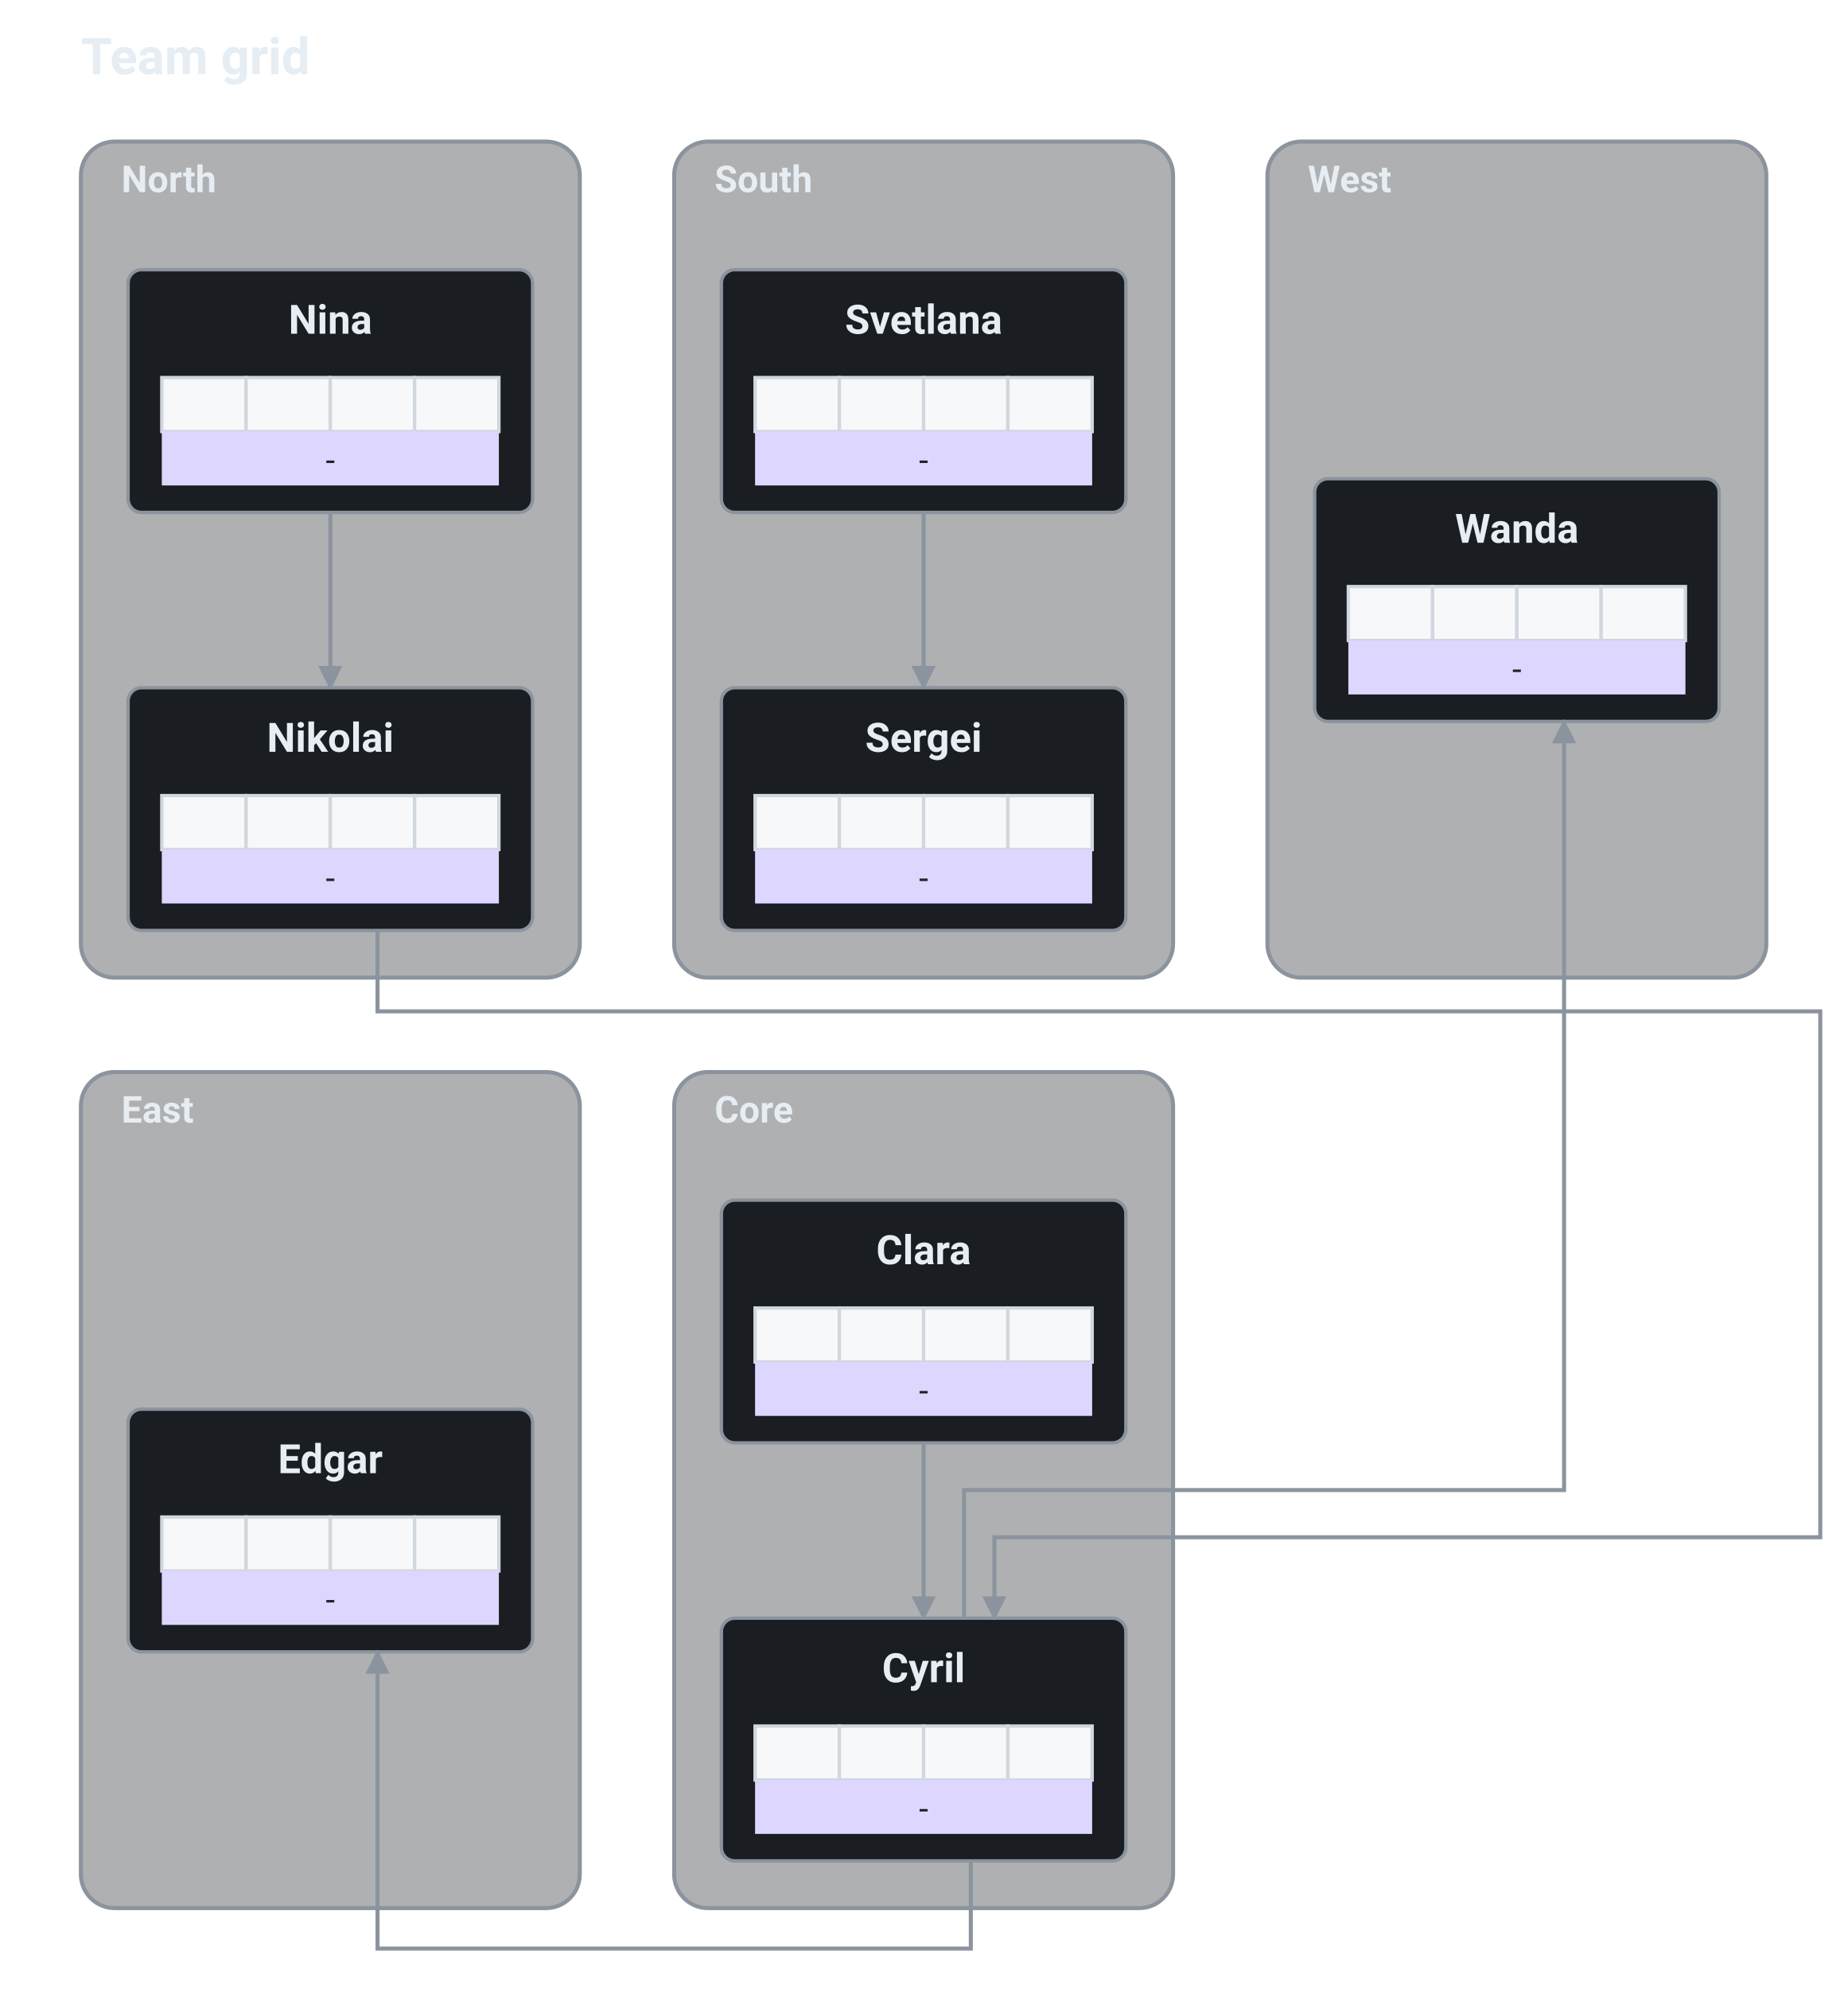
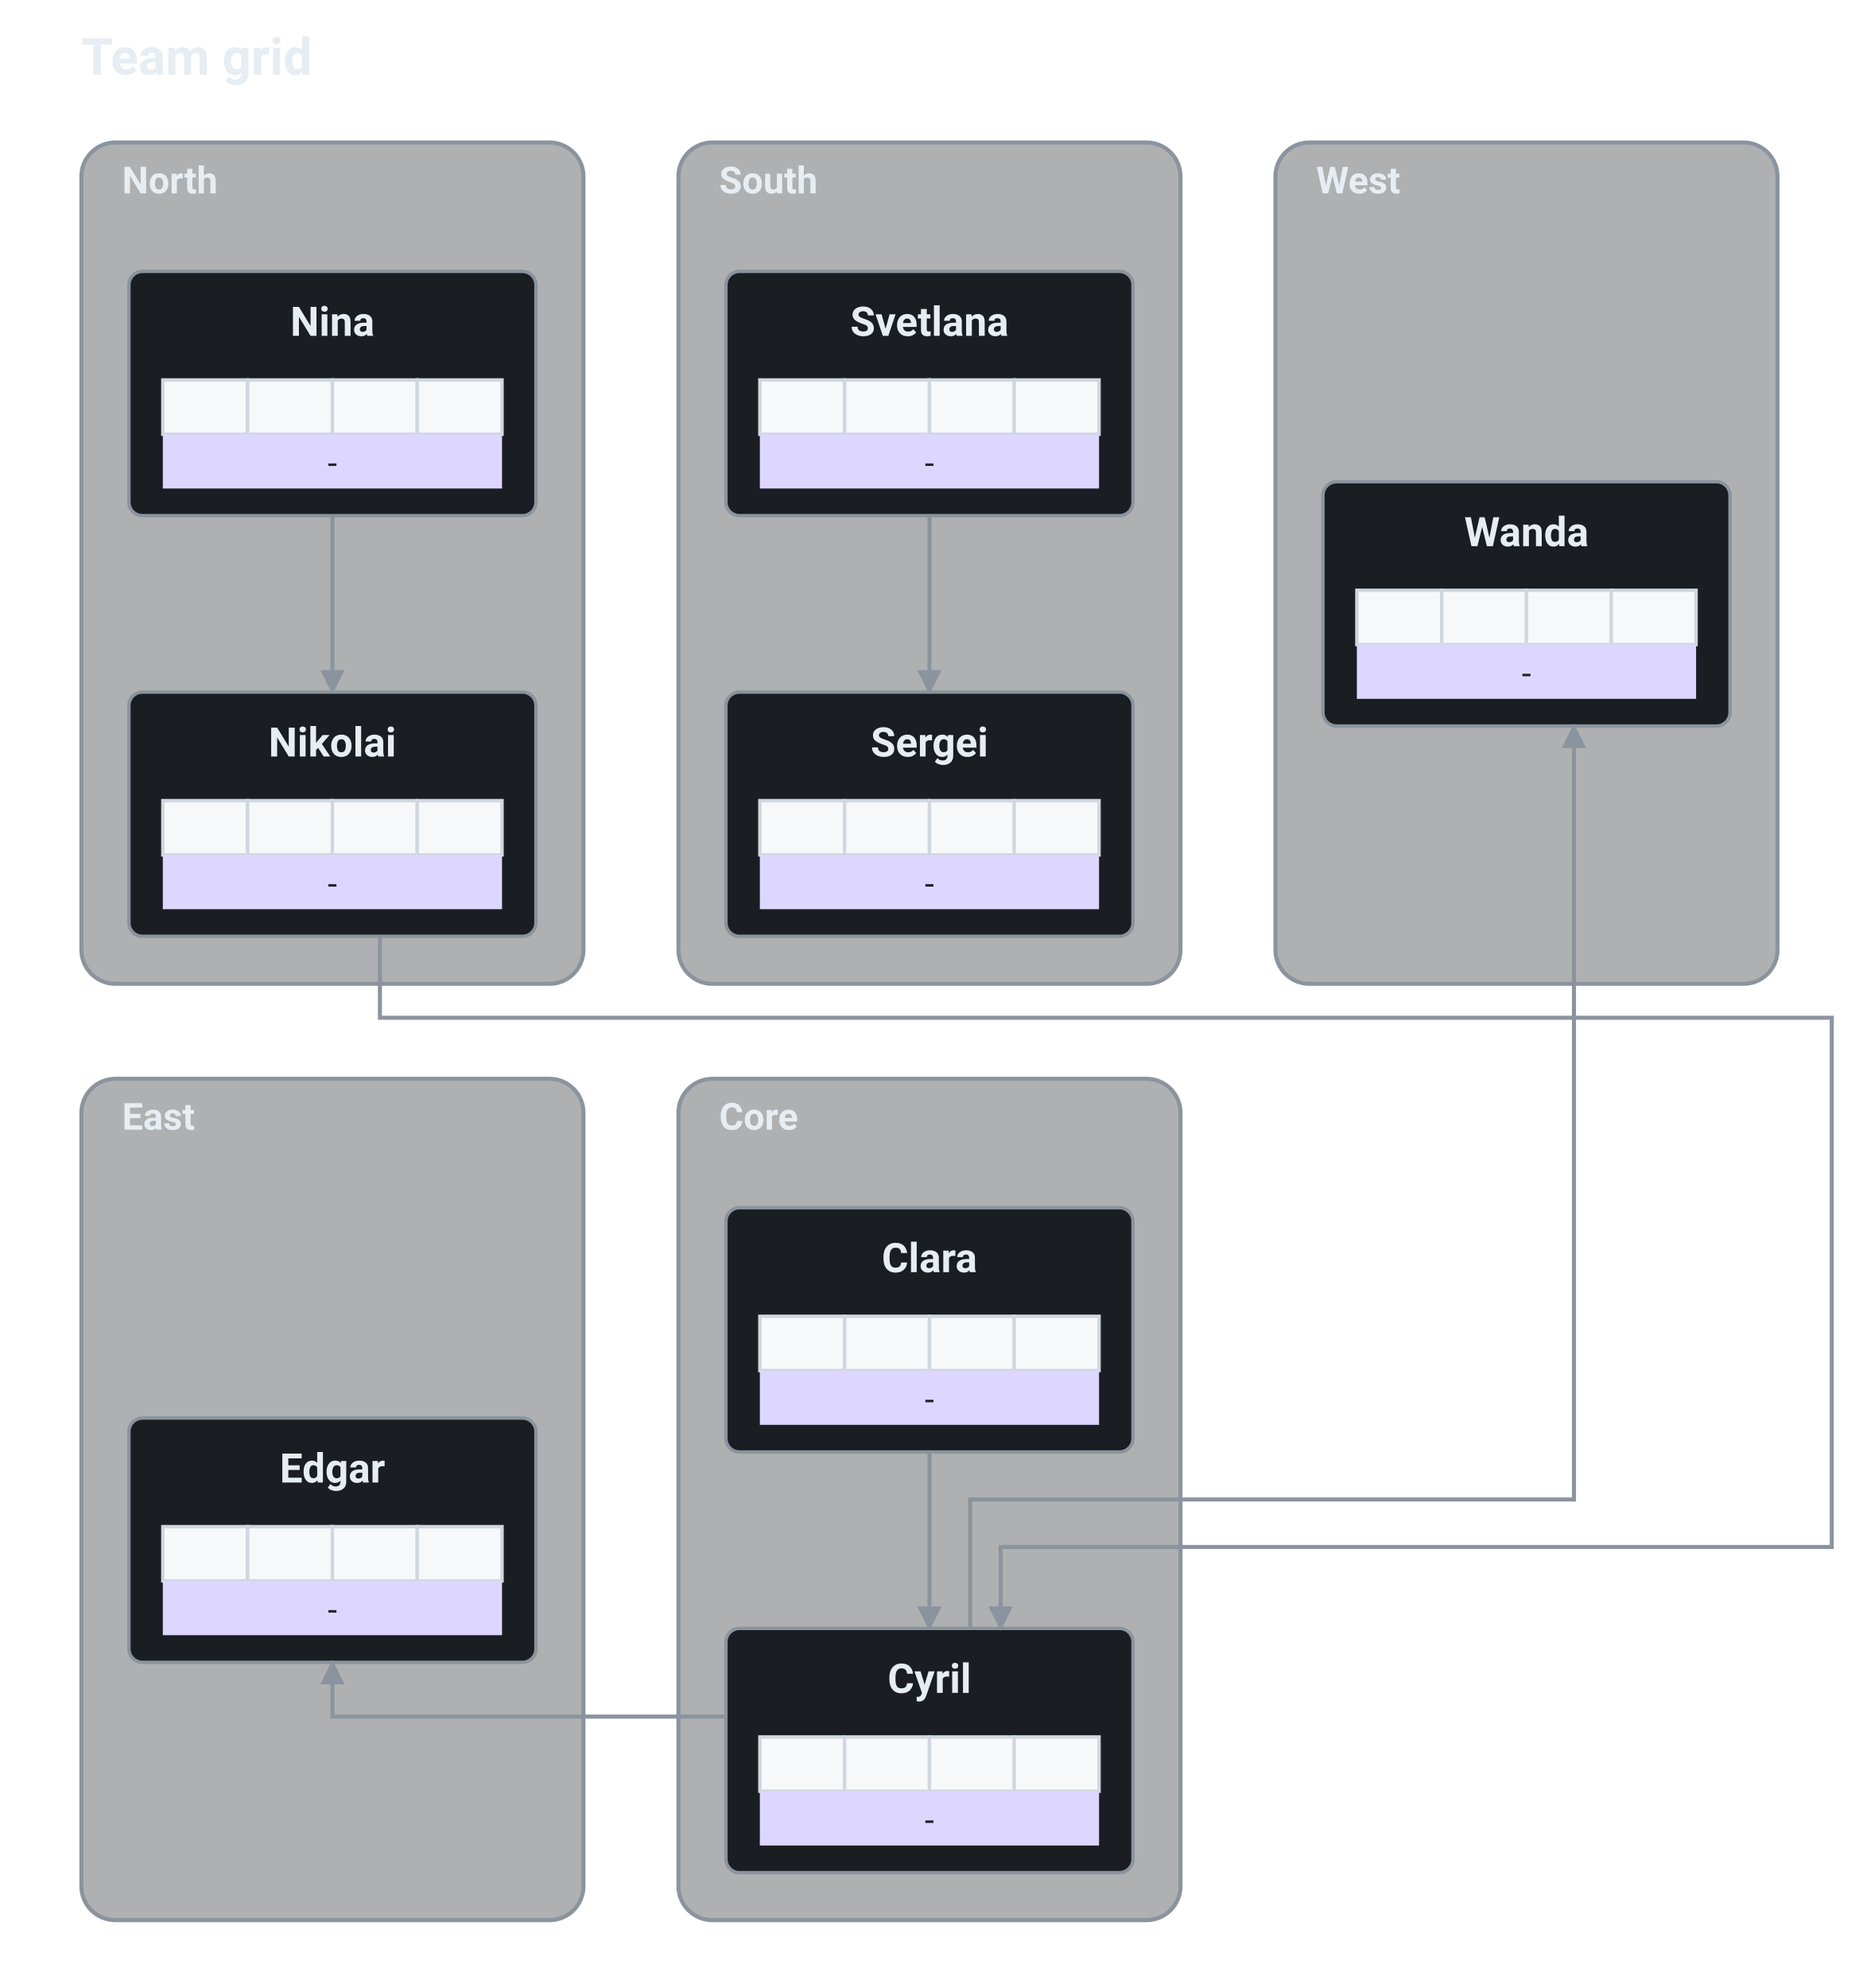
- <svg xmlns="http://www.w3.org/2000/svg" viewBox="0 0 548 590" width="548" height="590" role="img" font-family="system-ui, -apple-system, &quot;Segoe UI&quot;, Roboto, sans-serif">
+ <svg xmlns="http://www.w3.org/2000/svg" viewBox="0 0 548 586" width="548" height="586" role="img" font-family="system-ui, -apple-system, &quot;Segoe UI&quot;, Roboto, sans-serif">
  <text x="24" y="22" fill="#e6edf3" font-size="15" text-anchor="start" font-weight="700">Team grid</text>
  <defs>
    <marker id="ext-pm-report" viewBox="0 0 10 10" refX="9" refY="5" markerWidth="6" markerHeight="6" orient="auto-start-reverse">
      <path d="M 0 0 L 10 5 L 0 10 z" fill="#8b949e" />
    </marker>
  </defs>
  <rect x="24" y="42" width="148" height="248" rx="10" ry="10" fill="#1a1d21" fill-opacity="0.35" stroke="#8b949e" stroke-width="1.2" data-team="powermap" data-team-id="north" />
  <text x="36" y="57" fill="#e6edf3" font-size="11" text-anchor="start" font-weight="600" data-team-label="1">North</text>
  <rect x="200" y="42" width="148" height="248" rx="10" ry="10" fill="#1a1d21" fill-opacity="0.35" stroke="#8b949e" stroke-width="1.2" data-team="powermap" data-team-id="south" />
  <text x="212" y="57" fill="#e6edf3" font-size="11" text-anchor="start" font-weight="600" data-team-label="1">South</text>
  <rect x="376" y="42" width="148" height="248" rx="10" ry="10" fill="#1a1d21" fill-opacity="0.35" stroke="#8b949e" stroke-width="1.2" data-team="powermap" data-team-id="west" />
  <text x="388" y="57" fill="#e6edf3" font-size="11" text-anchor="start" font-weight="600" data-team-label="1">West</text>
  <rect x="24" y="318" width="148" height="248" rx="10" ry="10" fill="#1a1d21" fill-opacity="0.35" stroke="#8b949e" stroke-width="1.2" data-team="powermap" data-team-id="east" />
  <text x="36" y="333" fill="#e6edf3" font-size="11" text-anchor="start" font-weight="600" data-team-label="1">East</text>
  <rect x="200" y="318" width="148" height="248" rx="10" ry="10" fill="#1a1d21" fill-opacity="0.35" stroke="#8b949e" stroke-width="1.2" data-team="powermap" data-team-id="core" />
  <text x="212" y="333" fill="#e6edf3" font-size="11" text-anchor="start" font-weight="600" data-team-label="1">Core</text>
  <path d="M 98 152 L 98 178 L 98 178 L 98 204" fill="none" stroke="#8b949e" stroke-width="1.2" marker-end="url(#ext-pm-report)" />
  <path d="M 274 152 L 274 178 L 274 178 L 274 204" fill="none" stroke="#8b949e" stroke-width="1.2" marker-end="url(#ext-pm-report)" />
  <path d="M 274 428 L 274 454 L 274 454 L 274 480" fill="none" stroke="#8b949e" stroke-width="1.2" marker-end="url(#ext-pm-report)" />
  <rect x="38" y="80" width="120" height="72" fill="#1a1d21" stroke="#8b949e" stroke-width="1" rx="4" />
  <text x="98" y="99" fill="#e6edf3" font-size="12" text-anchor="middle" font-weight="700">Nina</text>
  <rect x="48" y="112" width="25" height="16" fill="#f6f8fa" stroke="#d0d7de" />
  <rect x="73" y="112" width="25" height="16" fill="#f6f8fa" stroke="#d0d7de" />
  <rect x="98" y="112" width="25" height="16" fill="#f6f8fa" stroke="#d0d7de" />
  <rect x="123" y="112" width="25" height="16" fill="#f6f8fa" stroke="#d0d7de" />
  <rect x="48" y="128" width="100" height="16" fill="#ddd6fe" />
  <text x="98" y="140" fill="#1f2328" font-size="10" text-anchor="middle">-</text>
  <rect x="38" y="204" width="120" height="72" fill="#1a1d21" stroke="#8b949e" stroke-width="1" rx="4" />
  <text x="98" y="223" fill="#e6edf3" font-size="12" text-anchor="middle" font-weight="700">Nikolai</text>
  <rect x="48" y="236" width="25" height="16" fill="#f6f8fa" stroke="#d0d7de" />
  <rect x="73" y="236" width="25" height="16" fill="#f6f8fa" stroke="#d0d7de" />
  <rect x="98" y="236" width="25" height="16" fill="#f6f8fa" stroke="#d0d7de" />
  <rect x="123" y="236" width="25" height="16" fill="#f6f8fa" stroke="#d0d7de" />
  <rect x="48" y="252" width="100" height="16" fill="#ddd6fe" />
  <text x="98" y="264" fill="#1f2328" font-size="10" text-anchor="middle">-</text>
  <rect x="214" y="80" width="120" height="72" fill="#1a1d21" stroke="#8b949e" stroke-width="1" rx="4" />
  <text x="274" y="99" fill="#e6edf3" font-size="12" text-anchor="middle" font-weight="700">Svetlana</text>
  <rect x="224" y="112" width="25" height="16" fill="#f6f8fa" stroke="#d0d7de" />
  <rect x="249" y="112" width="25" height="16" fill="#f6f8fa" stroke="#d0d7de" />
  <rect x="274" y="112" width="25" height="16" fill="#f6f8fa" stroke="#d0d7de" />
  <rect x="299" y="112" width="25" height="16" fill="#f6f8fa" stroke="#d0d7de" />
  <rect x="224" y="128" width="100" height="16" fill="#ddd6fe" />
  <text x="274" y="140" fill="#1f2328" font-size="10" text-anchor="middle">-</text>
  <rect x="214" y="204" width="120" height="72" fill="#1a1d21" stroke="#8b949e" stroke-width="1" rx="4" />
  <text x="274" y="223" fill="#e6edf3" font-size="12" text-anchor="middle" font-weight="700">Sergei</text>
  <rect x="224" y="236" width="25" height="16" fill="#f6f8fa" stroke="#d0d7de" />
  <rect x="249" y="236" width="25" height="16" fill="#f6f8fa" stroke="#d0d7de" />
  <rect x="274" y="236" width="25" height="16" fill="#f6f8fa" stroke="#d0d7de" />
  <rect x="299" y="236" width="25" height="16" fill="#f6f8fa" stroke="#d0d7de" />
  <rect x="224" y="252" width="100" height="16" fill="#ddd6fe" />
  <text x="274" y="264" fill="#1f2328" font-size="10" text-anchor="middle">-</text>
  <rect x="390" y="142" width="120" height="72" fill="#1a1d21" stroke="#8b949e" stroke-width="1" rx="4" />
  <text x="450" y="161" fill="#e6edf3" font-size="12" text-anchor="middle" font-weight="700">Wanda</text>
  <rect x="400" y="174" width="25" height="16" fill="#f6f8fa" stroke="#d0d7de" />
  <rect x="425" y="174" width="25" height="16" fill="#f6f8fa" stroke="#d0d7de" />
  <rect x="450" y="174" width="25" height="16" fill="#f6f8fa" stroke="#d0d7de" />
  <rect x="475" y="174" width="25" height="16" fill="#f6f8fa" stroke="#d0d7de" />
  <rect x="400" y="190" width="100" height="16" fill="#ddd6fe" />
  <text x="450" y="202" fill="#1f2328" font-size="10" text-anchor="middle">-</text>
  <rect x="38" y="418" width="120" height="72" fill="#1a1d21" stroke="#8b949e" stroke-width="1" rx="4" />
  <text x="98" y="437" fill="#e6edf3" font-size="12" text-anchor="middle" font-weight="700">Edgar</text>
  <rect x="48" y="450" width="25" height="16" fill="#f6f8fa" stroke="#d0d7de" />
  <rect x="73" y="450" width="25" height="16" fill="#f6f8fa" stroke="#d0d7de" />
  <rect x="98" y="450" width="25" height="16" fill="#f6f8fa" stroke="#d0d7de" />
  <rect x="123" y="450" width="25" height="16" fill="#f6f8fa" stroke="#d0d7de" />
  <rect x="48" y="466" width="100" height="16" fill="#ddd6fe" />
  <text x="98" y="478" fill="#1f2328" font-size="10" text-anchor="middle">-</text>
  <rect x="214" y="356" width="120" height="72" fill="#1a1d21" stroke="#8b949e" stroke-width="1" rx="4" />
  <text x="274" y="375" fill="#e6edf3" font-size="12" text-anchor="middle" font-weight="700">Clara</text>
  <rect x="224" y="388" width="25" height="16" fill="#f6f8fa" stroke="#d0d7de" />
  <rect x="249" y="388" width="25" height="16" fill="#f6f8fa" stroke="#d0d7de" />
  <rect x="274" y="388" width="25" height="16" fill="#f6f8fa" stroke="#d0d7de" />
  <rect x="299" y="388" width="25" height="16" fill="#f6f8fa" stroke="#d0d7de" />
  <rect x="224" y="404" width="100" height="16" fill="#ddd6fe" />
  <text x="274" y="416" fill="#1f2328" font-size="10" text-anchor="middle">-</text>
  <rect x="214" y="480" width="120" height="72" fill="#1a1d21" stroke="#8b949e" stroke-width="1" rx="4" />
  <text x="274" y="499" fill="#e6edf3" font-size="12" text-anchor="middle" font-weight="700">Cyril</text>
  <rect x="224" y="512" width="25" height="16" fill="#f6f8fa" stroke="#d0d7de" />
  <rect x="249" y="512" width="25" height="16" fill="#f6f8fa" stroke="#d0d7de" />
  <rect x="274" y="512" width="25" height="16" fill="#f6f8fa" stroke="#d0d7de" />
  <rect x="299" y="512" width="25" height="16" fill="#f6f8fa" stroke="#d0d7de" />
  <rect x="224" y="528" width="100" height="16" fill="#ddd6fe" />
  <text x="274" y="540" fill="#1f2328" font-size="10" text-anchor="middle">-</text>
  <defs>
    <marker id="ext-pm-link-0" viewBox="0 0 10 10" refX="9" refY="5" markerWidth="6" markerHeight="6" orient="auto-start-reverse">
      <path d="M 0 0 L 10 5 L 0 10 z" fill="#8b949e" />
    </marker>
  </defs>
  <path d="M 286 480 L 286 442 L 464 442 L 464 214" fill="none" stroke="#8b949e" stroke-width="1.2" marker-end="url(#ext-pm-link-0)" />
  <defs>
    <marker id="ext-pm-link-1" viewBox="0 0 10 10" refX="9" refY="5" markerWidth="6" markerHeight="6" orient="auto-start-reverse">
      <path d="M 0 0 L 10 5 L 0 10 z" fill="#8b949e" />
    </marker>
  </defs>
-   <path d="M 288 552 L 288 578 L 112 578 L 112 490" fill="none" stroke="#8b949e" stroke-width="1.2" marker-end="url(#ext-pm-link-1)" />
+   <path d="M 214 506 L 98 506 L 98 490" fill="none" stroke="#8b949e" stroke-width="1.2" marker-end="url(#ext-pm-link-1)" />
  <defs>
    <marker id="ext-pm-link-2" viewBox="0 0 10 10" refX="9" refY="5" markerWidth="6" markerHeight="6" orient="auto-start-reverse">
      <path d="M 0 0 L 10 5 L 0 10 z" fill="#8b949e" />
    </marker>
  </defs>
  <path d="M 112 276 L 112 300 L 540 300 L 540 456 L 295 456 L 295 480" fill="none" stroke="#8b949e" stroke-width="1.2" marker-end="url(#ext-pm-link-2)" />
</svg>
